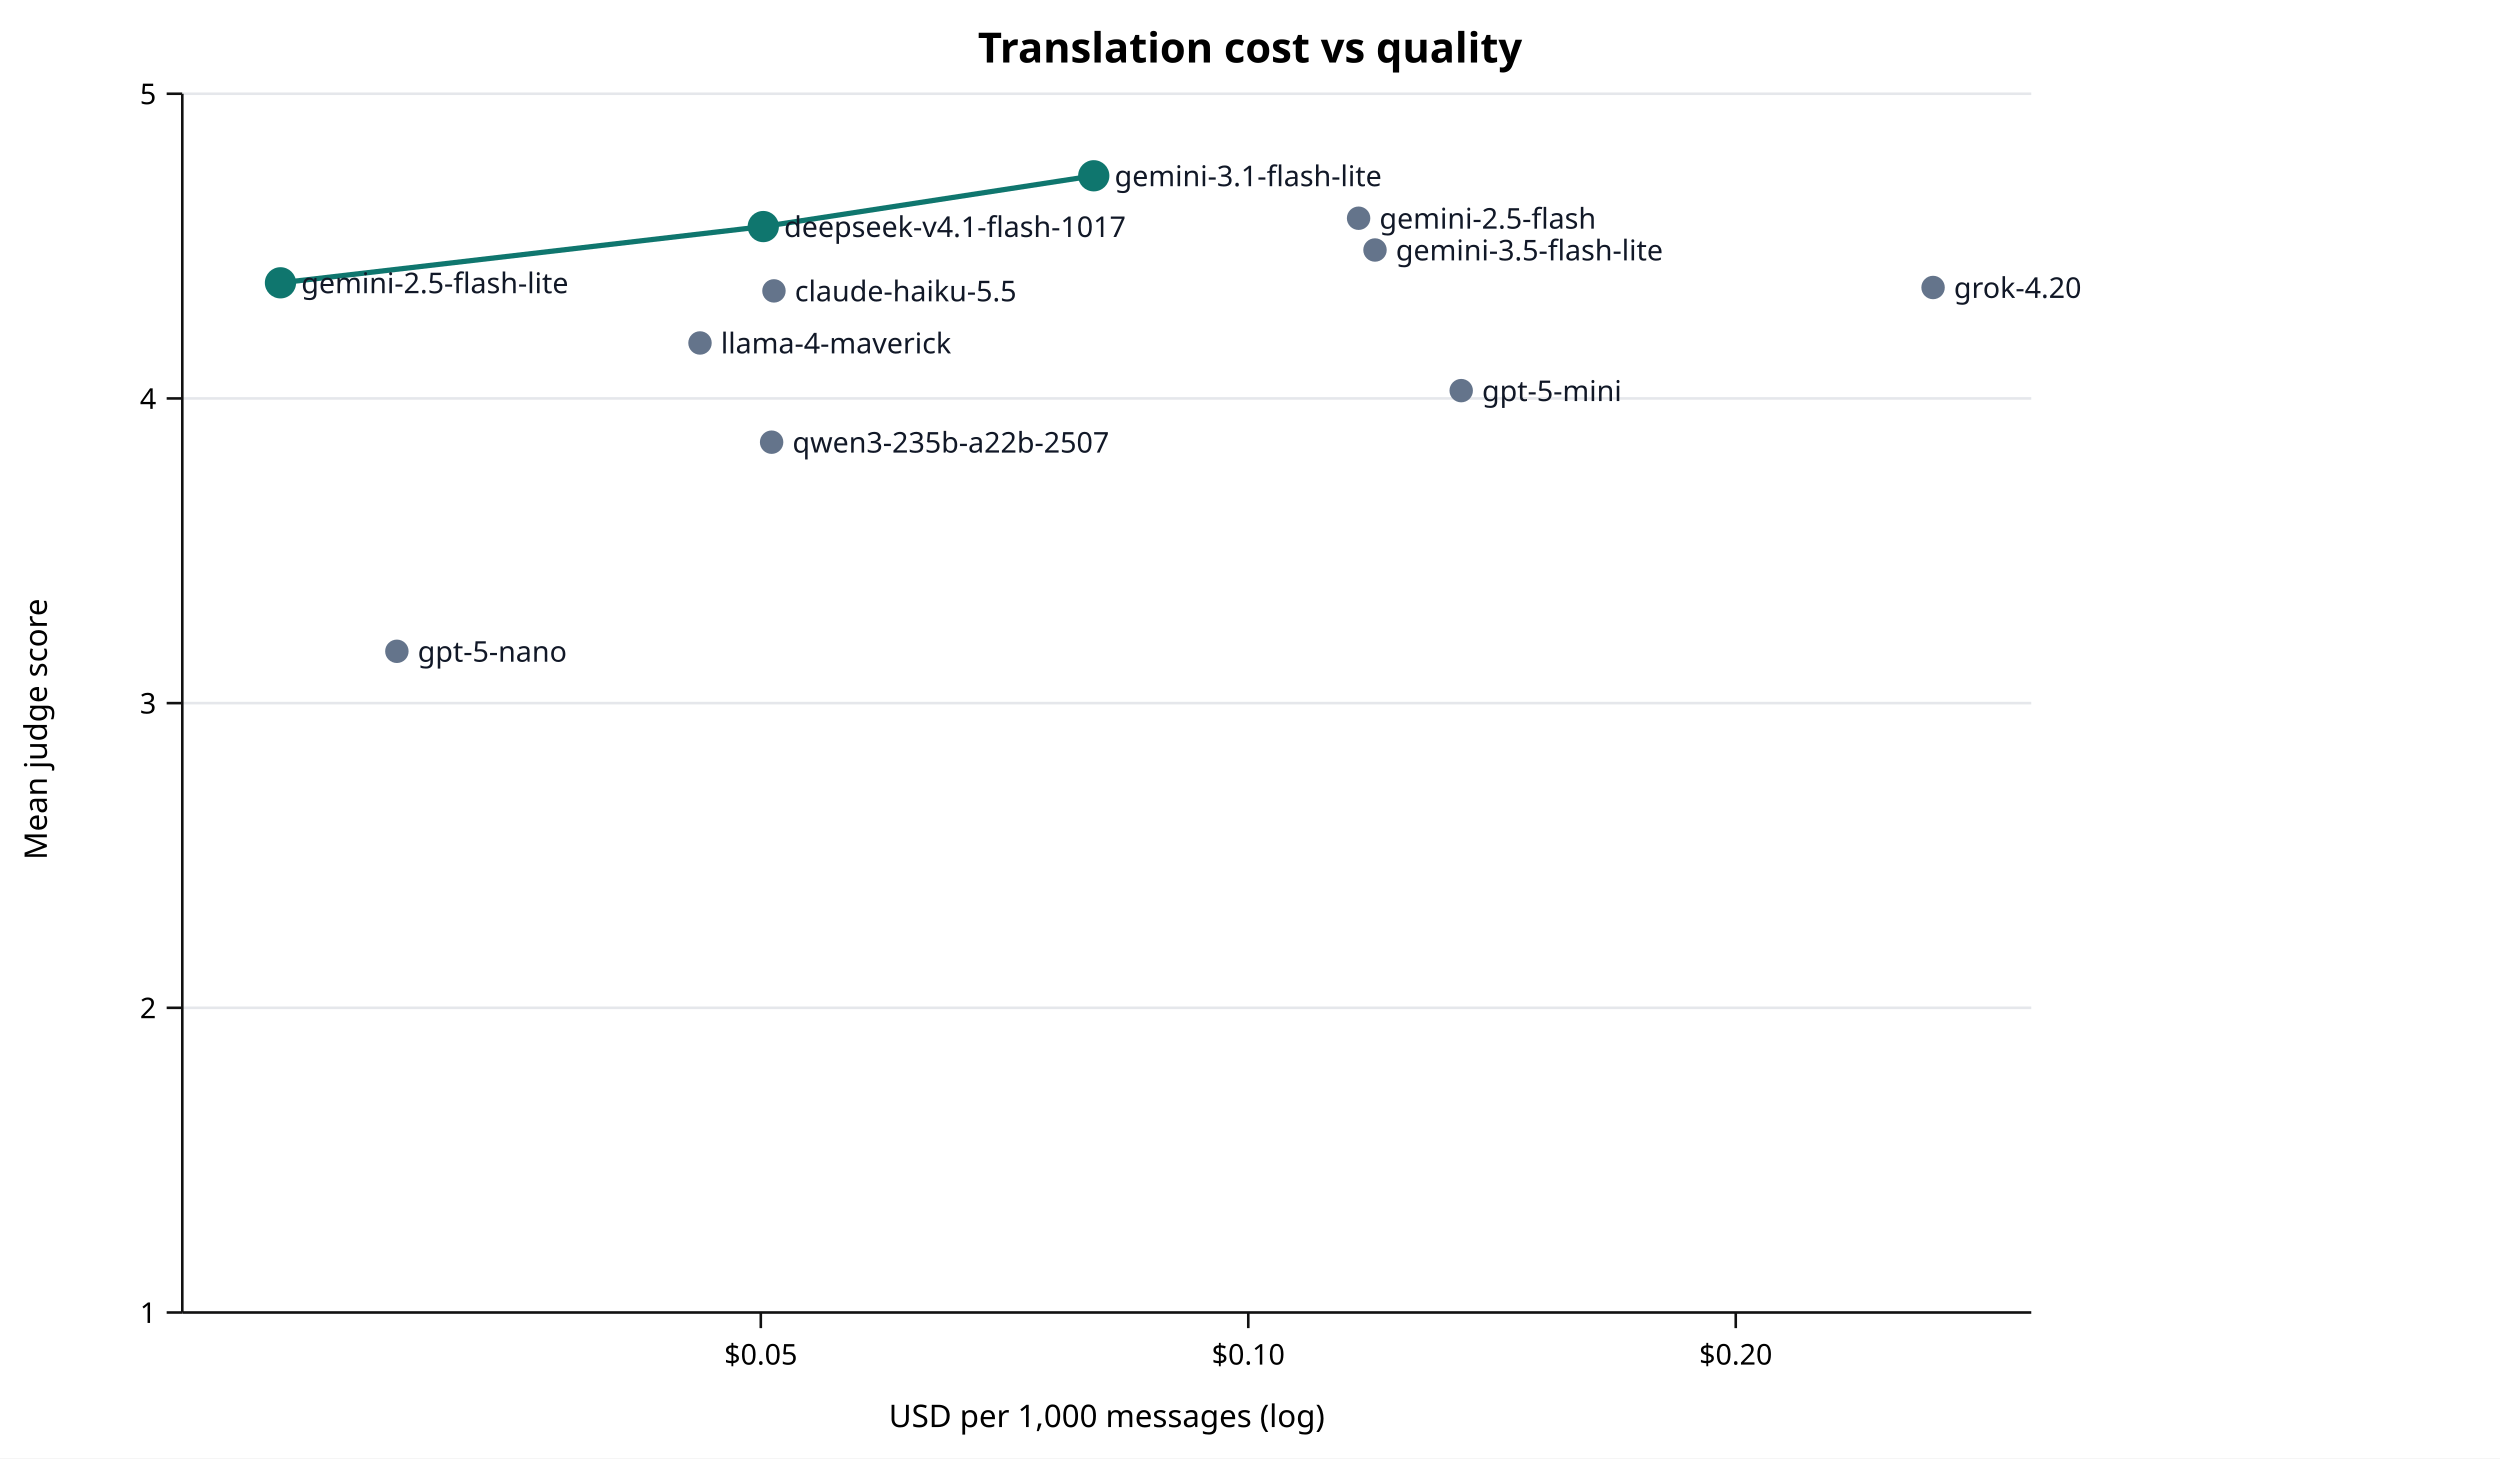
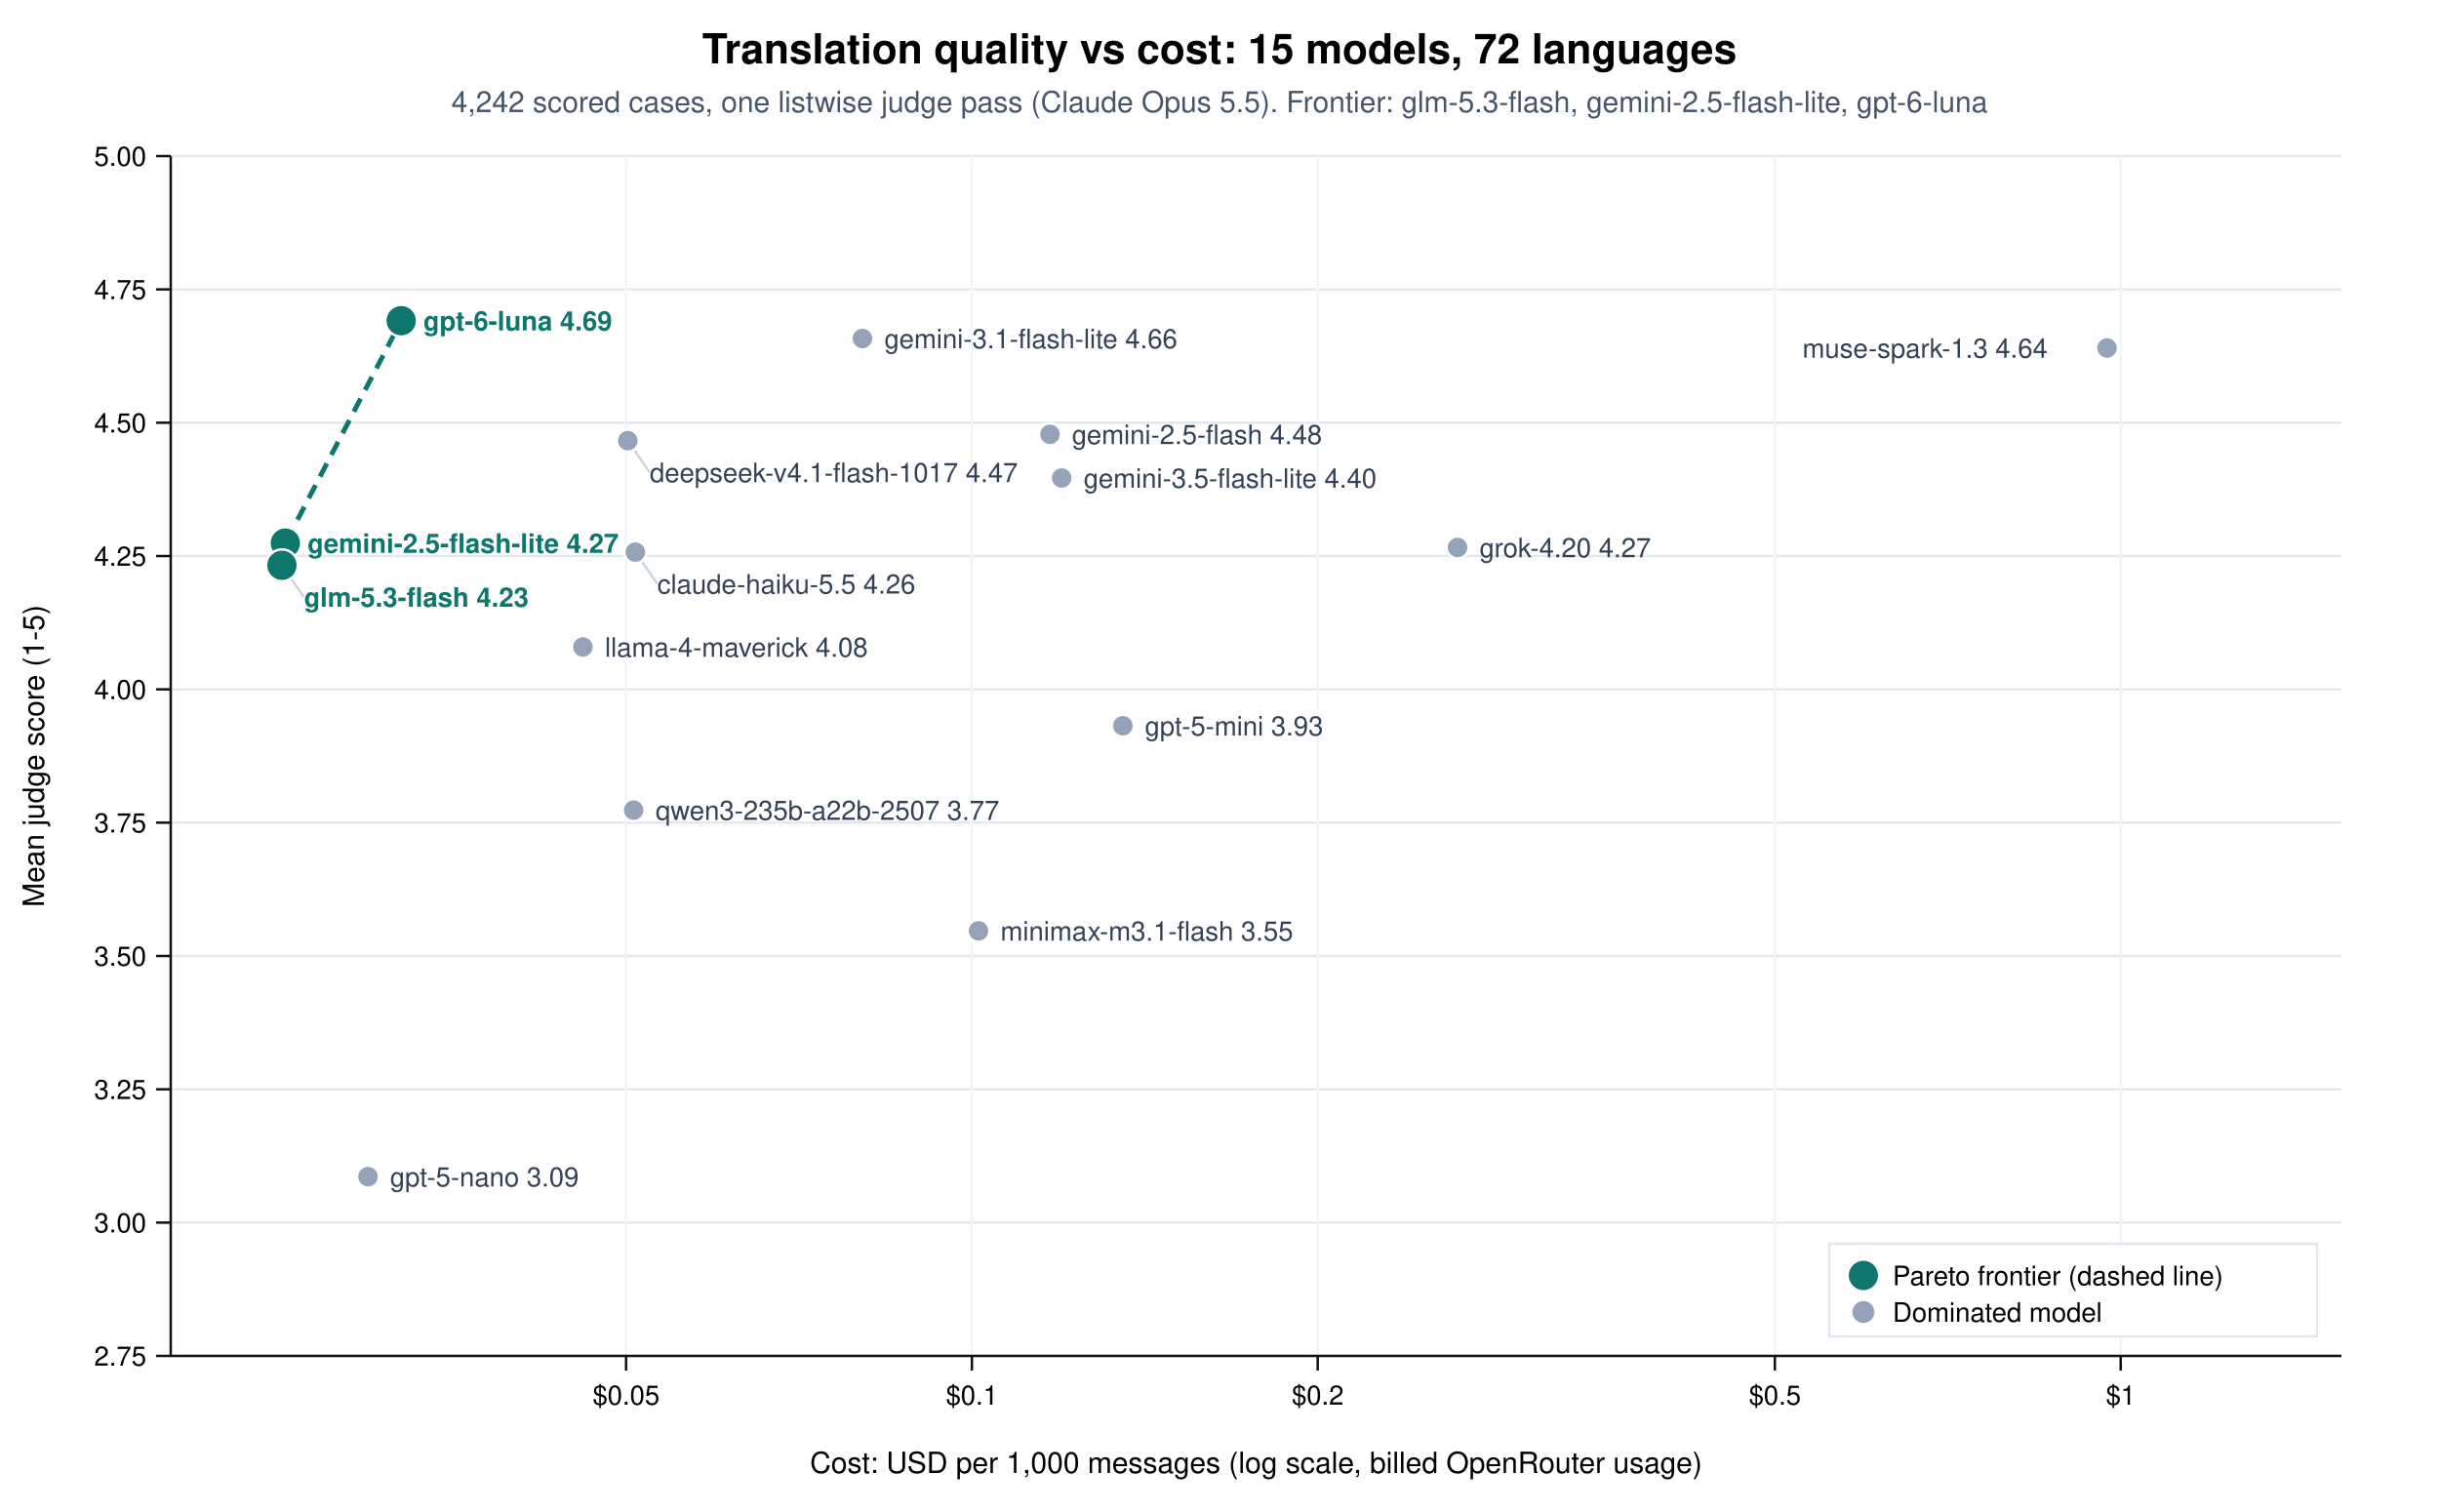
- <svg xmlns="http://www.w3.org/2000/svg" width="960" height="560" viewBox="0 0 960 560">
+ <svg xmlns="http://www.w3.org/2000/svg" width="1000" height="620" viewBox="0 0 1000 620">
  <rect width="100%" height="100%" fill="#fff" />
-   <text x="480" y="24" text-anchor="middle" font-size="16" font-family="Segoe UI, sans-serif" font-weight="600">Translation cost vs quality</text>
-   <line x1="64" y1="504" x2="70" y2="504" stroke="#111" />
-   <text x="60" y="508" text-anchor="end" font-size="11" font-family="Segoe UI, sans-serif">1</text>
-   <line x1="70" y1="504" x2="780" y2="504" stroke="#e5e7eb" />
-   <line x1="64" y1="387" x2="70" y2="387" stroke="#111" />
-   <text x="60" y="391" text-anchor="end" font-size="11" font-family="Segoe UI, sans-serif">2</text>
-   <line x1="70" y1="387" x2="780" y2="387" stroke="#e5e7eb" />
-   <line x1="64" y1="270" x2="70" y2="270" stroke="#111" />
-   <text x="60" y="274" text-anchor="end" font-size="11" font-family="Segoe UI, sans-serif">3</text>
-   <line x1="70" y1="270" x2="780" y2="270" stroke="#e5e7eb" />
-   <line x1="64" y1="153" x2="70" y2="153" stroke="#111" />
-   <text x="60" y="157" text-anchor="end" font-size="11" font-family="Segoe UI, sans-serif">4</text>
-   <line x1="70" y1="153" x2="780" y2="153" stroke="#e5e7eb" />
-   <line x1="64" y1="36" x2="70" y2="36" stroke="#111" />
-   <text x="60" y="40" text-anchor="end" font-size="11" font-family="Segoe UI, sans-serif">5</text>
-   <line x1="70" y1="36" x2="780" y2="36" stroke="#e5e7eb" />
-   <line x1="70" y1="36" x2="70" y2="504" stroke="#111" />
-   <line x1="70" y1="504" x2="780" y2="504" stroke="#111" />
-   <line x1="292.15" y1="504" x2="292.15" y2="510" stroke="#111" />
-   <text x="292.15" y="524" text-anchor="middle" font-size="11" font-family="Segoe UI, sans-serif">$0.05</text>
-   <line x1="479.339" y1="504" x2="479.339" y2="510" stroke="#111" />
-   <text x="479.339" y="524" text-anchor="middle" font-size="11" font-family="Segoe UI, sans-serif">$0.10</text>
-   <line x1="666.528" y1="504" x2="666.528" y2="510" stroke="#111" />
-   <text x="666.528" y="524" text-anchor="middle" font-size="11" font-family="Segoe UI, sans-serif">$0.20</text>
-   <path d="M107.7,108.6 L293.1,87.0 L420.0,67.5" fill="none" stroke="#0f766e" stroke-width="2" />
-   <circle cx="420.0" cy="67.5" r="6" fill="#0f766e" />
-   <text x="428.0" y="71.5" font-size="11" font-family="Segoe UI, sans-serif" fill="#111827">gemini-3.1-flash-lite</text>
-   <circle cx="521.7" cy="83.8" r="4.5" fill="#64748b" />
-   <text x="529.7" y="87.8" font-size="11" font-family="Segoe UI, sans-serif" fill="#111827">gemini-2.5-flash</text>
-   <circle cx="293.1" cy="87.0" r="6" fill="#0f766e" />
-   <text x="301.1" y="91.0" font-size="11" font-family="Segoe UI, sans-serif" fill="#111827">deepseek-v4.1-flash-1017</text>
-   <circle cx="528.0" cy="96.0" r="4.5" fill="#64748b" />
-   <text x="536.0" y="100.0" font-size="11" font-family="Segoe UI, sans-serif" fill="#111827">gemini-3.5-flash-lite</text>
-   <circle cx="107.7" cy="108.6" r="6" fill="#0f766e" />
-   <text x="115.7" y="112.6" font-size="11" font-family="Segoe UI, sans-serif" fill="#111827">gemini-2.5-flash-lite</text>
-   <circle cx="742.3" cy="110.4" r="4.5" fill="#64748b" />
-   <text x="750.3" y="114.4" font-size="11" font-family="Segoe UI, sans-serif" fill="#111827">grok-4.20</text>
-   <circle cx="297.2" cy="111.7" r="4.5" fill="#64748b" />
-   <text x="305.2" y="115.7" font-size="11" font-family="Segoe UI, sans-serif" fill="#111827">claude-haiku-5.5</text>
-   <circle cx="268.8" cy="131.7" r="4.5" fill="#64748b" />
-   <text x="276.8" y="135.7" font-size="11" font-family="Segoe UI, sans-serif" fill="#111827">llama-4-maverick</text>
-   <circle cx="561.1" cy="150.0" r="4.5" fill="#64748b" />
-   <text x="569.1" y="154.0" font-size="11" font-family="Segoe UI, sans-serif" fill="#111827">gpt-5-mini</text>
-   <circle cx="296.3" cy="169.8" r="4.5" fill="#64748b" />
-   <text x="304.3" y="173.8" font-size="11" font-family="Segoe UI, sans-serif" fill="#111827">qwen3-235b-a22b-2507</text>
-   <circle cx="152.4" cy="250.1" r="4.5" fill="#64748b" />
-   <text x="160.4" y="254.1" font-size="11" font-family="Segoe UI, sans-serif" fill="#111827">gpt-5-nano</text>
-   <text x="425" y="548" text-anchor="middle" font-size="12" font-family="Segoe UI, sans-serif">USD per 1,000 messages (log)</text>
-   <text x="18" y="280" text-anchor="middle" font-size="12" font-family="Segoe UI, sans-serif" transform="rotate(-90 18 280)">Mean judge score</text>
+   <text x="500" y="26" text-anchor="middle" font-size="17" font-family="Segoe UI, Helvetica, Arial, sans-serif" font-weight="600">Translation quality vs cost: 15 models, 72 languages</text>
+   <text x="500" y="46" text-anchor="middle" font-size="12" font-family="Segoe UI, Helvetica, Arial, sans-serif" fill="#475569">4,242 scored cases, one listwise judge pass (Claude Opus 5.5). Frontier: glm-5.3-flash, gemini-2.5-flash-lite, gpt-6-luna</text>
+   <line x1="64" y1="556" x2="70" y2="556" stroke="#111" />
+   <text x="60" y="560" text-anchor="end" font-size="11" font-family="Segoe UI, Helvetica, Arial, sans-serif">2.75</text>
+   <line x1="70" y1="556" x2="960" y2="556" stroke="#e5e7eb" />
+   <line x1="64" y1="501.333" x2="70" y2="501.333" stroke="#111" />
+   <text x="60" y="505.333" text-anchor="end" font-size="11" font-family="Segoe UI, Helvetica, Arial, sans-serif">3.00</text>
+   <line x1="70" y1="501.333" x2="960" y2="501.333" stroke="#e5e7eb" />
+   <line x1="64" y1="446.667" x2="70" y2="446.667" stroke="#111" />
+   <text x="60" y="450.667" text-anchor="end" font-size="11" font-family="Segoe UI, Helvetica, Arial, sans-serif">3.25</text>
+   <line x1="70" y1="446.667" x2="960" y2="446.667" stroke="#e5e7eb" />
+   <line x1="64" y1="392" x2="70" y2="392" stroke="#111" />
+   <text x="60" y="396" text-anchor="end" font-size="11" font-family="Segoe UI, Helvetica, Arial, sans-serif">3.50</text>
+   <line x1="70" y1="392" x2="960" y2="392" stroke="#e5e7eb" />
+   <line x1="64" y1="337.333" x2="70" y2="337.333" stroke="#111" />
+   <text x="60" y="341.333" text-anchor="end" font-size="11" font-family="Segoe UI, Helvetica, Arial, sans-serif">3.75</text>
+   <line x1="70" y1="337.333" x2="960" y2="337.333" stroke="#e5e7eb" />
+   <line x1="64" y1="282.667" x2="70" y2="282.667" stroke="#111" />
+   <text x="60" y="286.667" text-anchor="end" font-size="11" font-family="Segoe UI, Helvetica, Arial, sans-serif">4.00</text>
+   <line x1="70" y1="282.667" x2="960" y2="282.667" stroke="#e5e7eb" />
+   <line x1="64" y1="228" x2="70" y2="228" stroke="#111" />
+   <text x="60" y="232" text-anchor="end" font-size="11" font-family="Segoe UI, Helvetica, Arial, sans-serif">4.25</text>
+   <line x1="70" y1="228" x2="960" y2="228" stroke="#e5e7eb" />
+   <line x1="64" y1="173.333" x2="70" y2="173.333" stroke="#111" />
+   <text x="60" y="177.333" text-anchor="end" font-size="11" font-family="Segoe UI, Helvetica, Arial, sans-serif">4.50</text>
+   <line x1="70" y1="173.333" x2="960" y2="173.333" stroke="#e5e7eb" />
+   <line x1="64" y1="118.667" x2="70" y2="118.667" stroke="#111" />
+   <text x="60" y="122.667" text-anchor="end" font-size="11" font-family="Segoe UI, Helvetica, Arial, sans-serif">4.75</text>
+   <line x1="70" y1="118.667" x2="960" y2="118.667" stroke="#e5e7eb" />
+   <line x1="64" y1="64" x2="70" y2="64" stroke="#111" />
+   <text x="60" y="68" text-anchor="end" font-size="11" font-family="Segoe UI, Helvetica, Arial, sans-serif">5.00</text>
+   <line x1="70" y1="64" x2="960" y2="64" stroke="#e5e7eb" />
+   <line x1="256.701" y1="64" x2="256.701" y2="556" stroke="#f1f5f9" />
+   <line x1="256.701" y1="556" x2="256.701" y2="562" stroke="#111" />
+   <text x="256.701" y="576" text-anchor="middle" font-size="11" font-family="Segoe UI, Helvetica, Arial, sans-serif">$0.05</text>
+   <line x1="398.486" y1="64" x2="398.486" y2="556" stroke="#f1f5f9" />
+   <line x1="398.486" y1="556" x2="398.486" y2="562" stroke="#111" />
+   <text x="398.486" y="576" text-anchor="middle" font-size="11" font-family="Segoe UI, Helvetica, Arial, sans-serif">$0.1</text>
+   <line x1="540.271" y1="64" x2="540.271" y2="556" stroke="#f1f5f9" />
+   <line x1="540.271" y1="556" x2="540.271" y2="562" stroke="#111" />
+   <text x="540.271" y="576" text-anchor="middle" font-size="11" font-family="Segoe UI, Helvetica, Arial, sans-serif">$0.2</text>
+   <line x1="727.701" y1="64" x2="727.701" y2="556" stroke="#f1f5f9" />
+   <line x1="727.701" y1="556" x2="727.701" y2="562" stroke="#111" />
+   <text x="727.701" y="576" text-anchor="middle" font-size="11" font-family="Segoe UI, Helvetica, Arial, sans-serif">$0.5</text>
+   <line x1="869.486" y1="64" x2="869.486" y2="556" stroke="#f1f5f9" />
+   <line x1="869.486" y1="556" x2="869.486" y2="562" stroke="#111" />
+   <text x="869.486" y="576" text-anchor="middle" font-size="11" font-family="Segoe UI, Helvetica, Arial, sans-serif">$1</text>
+   <line x1="70" y1="64" x2="70" y2="556" stroke="#111" />
+   <line x1="70" y1="556" x2="960" y2="556" stroke="#111" />
+   <path d="M115.6,231.8 L117.0,222.7 L164.5,131.5" fill="none" stroke="#0f766e" stroke-width="2" stroke-dasharray="6 4" />
+   <circle cx="164.5" cy="131.5" r="6.5" fill="#0f766e" stroke="#fff" stroke-width="1" />
+   <text x="173.5" y="135.5" font-size="11" font-family="Segoe UI, Helvetica, Arial, sans-serif" fill="#0f766e" font-weight="700">gpt-6-luna 4.69</text>
+   <circle cx="353.6" cy="138.8" r="4.5" fill="#94a3b8" stroke="#fff" stroke-width="1" />
+   <text x="362.6" y="142.8" font-size="11" font-family="Segoe UI, Helvetica, Arial, sans-serif" fill="#334155">gemini-3.1-flash-lite 4.66</text>
+   <circle cx="863.9" cy="142.7" r="4.5" fill="#94a3b8" stroke="#fff" stroke-width="1" />
+   <text x="739.0" y="146.7" font-size="11" font-family="Segoe UI, Helvetica, Arial, sans-serif" fill="#334155">muse-spark-1.3 4.64</text>
+   <circle cx="430.5" cy="178.1" r="4.5" fill="#94a3b8" stroke="#fff" stroke-width="1" />
+   <text x="439.5" y="182.1" font-size="11" font-family="Segoe UI, Helvetica, Arial, sans-serif" fill="#334155">gemini-2.5-flash 4.48</text>
+   <line x1="257.4" y1="180.7" x2="266.4" y2="193.7" stroke="#cbd5e1" stroke-width="1" />
+   <circle cx="257.4" cy="180.7" r="4.5" fill="#94a3b8" stroke="#fff" stroke-width="1" />
+   <text x="266.4" y="197.7" font-size="11" font-family="Segoe UI, Helvetica, Arial, sans-serif" fill="#334155">deepseek-v4.1-flash-1017 4.47</text>
+   <circle cx="435.3" cy="196.0" r="4.5" fill="#94a3b8" stroke="#fff" stroke-width="1" />
+   <text x="444.3" y="200.0" font-size="11" font-family="Segoe UI, Helvetica, Arial, sans-serif" fill="#334155">gemini-3.5-flash-lite 4.40</text>
+   <circle cx="117.0" cy="222.7" r="6.5" fill="#0f766e" stroke="#fff" stroke-width="1" />
+   <text x="126.0" y="226.7" font-size="11" font-family="Segoe UI, Helvetica, Arial, sans-serif" fill="#0f766e" font-weight="700">gemini-2.5-flash-lite 4.27</text>
+   <circle cx="597.6" cy="224.5" r="4.5" fill="#94a3b8" stroke="#fff" stroke-width="1" />
+   <text x="606.6" y="228.5" font-size="11" font-family="Segoe UI, Helvetica, Arial, sans-serif" fill="#334155">grok-4.20 4.27</text>
+   <line x1="260.5" y1="226.4" x2="269.5" y2="239.4" stroke="#cbd5e1" stroke-width="1" />
+   <circle cx="260.5" cy="226.4" r="4.5" fill="#94a3b8" stroke="#fff" stroke-width="1" />
+   <text x="269.5" y="243.4" font-size="11" font-family="Segoe UI, Helvetica, Arial, sans-serif" fill="#334155">claude-haiku-5.5 4.26</text>
+   <line x1="115.6" y1="231.8" x2="124.6" y2="244.8" stroke="#cbd5e1" stroke-width="1" />
+   <circle cx="115.6" cy="231.8" r="6.5" fill="#0f766e" stroke="#fff" stroke-width="1" />
+   <text x="124.6" y="248.8" font-size="11" font-family="Segoe UI, Helvetica, Arial, sans-serif" fill="#0f766e" font-weight="700">glm-5.3-flash 4.23</text>
+   <circle cx="239.0" cy="265.3" r="4.5" fill="#94a3b8" stroke="#fff" stroke-width="1" />
+   <text x="248.0" y="269.3" font-size="11" font-family="Segoe UI, Helvetica, Arial, sans-serif" fill="#334155">llama-4-maverick 4.08</text>
+   <circle cx="460.4" cy="297.6" r="4.5" fill="#94a3b8" stroke="#fff" stroke-width="1" />
+   <text x="469.4" y="301.6" font-size="11" font-family="Segoe UI, Helvetica, Arial, sans-serif" fill="#334155">gpt-5-mini 3.93</text>
+   <circle cx="259.8" cy="332.2" r="4.5" fill="#94a3b8" stroke="#fff" stroke-width="1" />
+   <text x="268.8" y="336.2" font-size="11" font-family="Segoe UI, Helvetica, Arial, sans-serif" fill="#334155">qwen3-235b-a22b-2507 3.77</text>
+   <circle cx="401.2" cy="381.7" r="4.5" fill="#94a3b8" stroke="#fff" stroke-width="1" />
+   <text x="410.2" y="385.7" font-size="11" font-family="Segoe UI, Helvetica, Arial, sans-serif" fill="#334155">minimax-m3.1-flash 3.55</text>
+   <circle cx="150.9" cy="482.5" r="4.5" fill="#94a3b8" stroke="#fff" stroke-width="1" />
+   <text x="159.9" y="486.5" font-size="11" font-family="Segoe UI, Helvetica, Arial, sans-serif" fill="#334155">gpt-5-nano 3.09</text>
+   <g transform="translate(750,510)">
+     <rect width="200" height="38" fill="#fff" stroke="#e2e8f0" />
+     <circle cx="14" cy="13" r="6" fill="#0f766e" />
+     <text x="26" y="17" font-size="11" font-family="Segoe UI, Helvetica, Arial, sans-serif">Pareto frontier (dashed line)</text>
+     <circle cx="14" cy="28" r="4.5" fill="#94a3b8" />
+     <text x="26" y="32" font-size="11" font-family="Segoe UI, Helvetica, Arial, sans-serif">Dominated model</text>
+   </g>
+   <text x="515" y="604" text-anchor="middle" font-size="12" font-family="Segoe UI, Helvetica, Arial, sans-serif">Cost: USD per 1,000 messages (log scale, billed OpenRouter usage)</text>
+   <text x="18" y="310" text-anchor="middle" font-size="12" font-family="Segoe UI, Helvetica, Arial, sans-serif" transform="rotate(-90 18 310)">Mean judge score (1-5)</text>
</svg>
